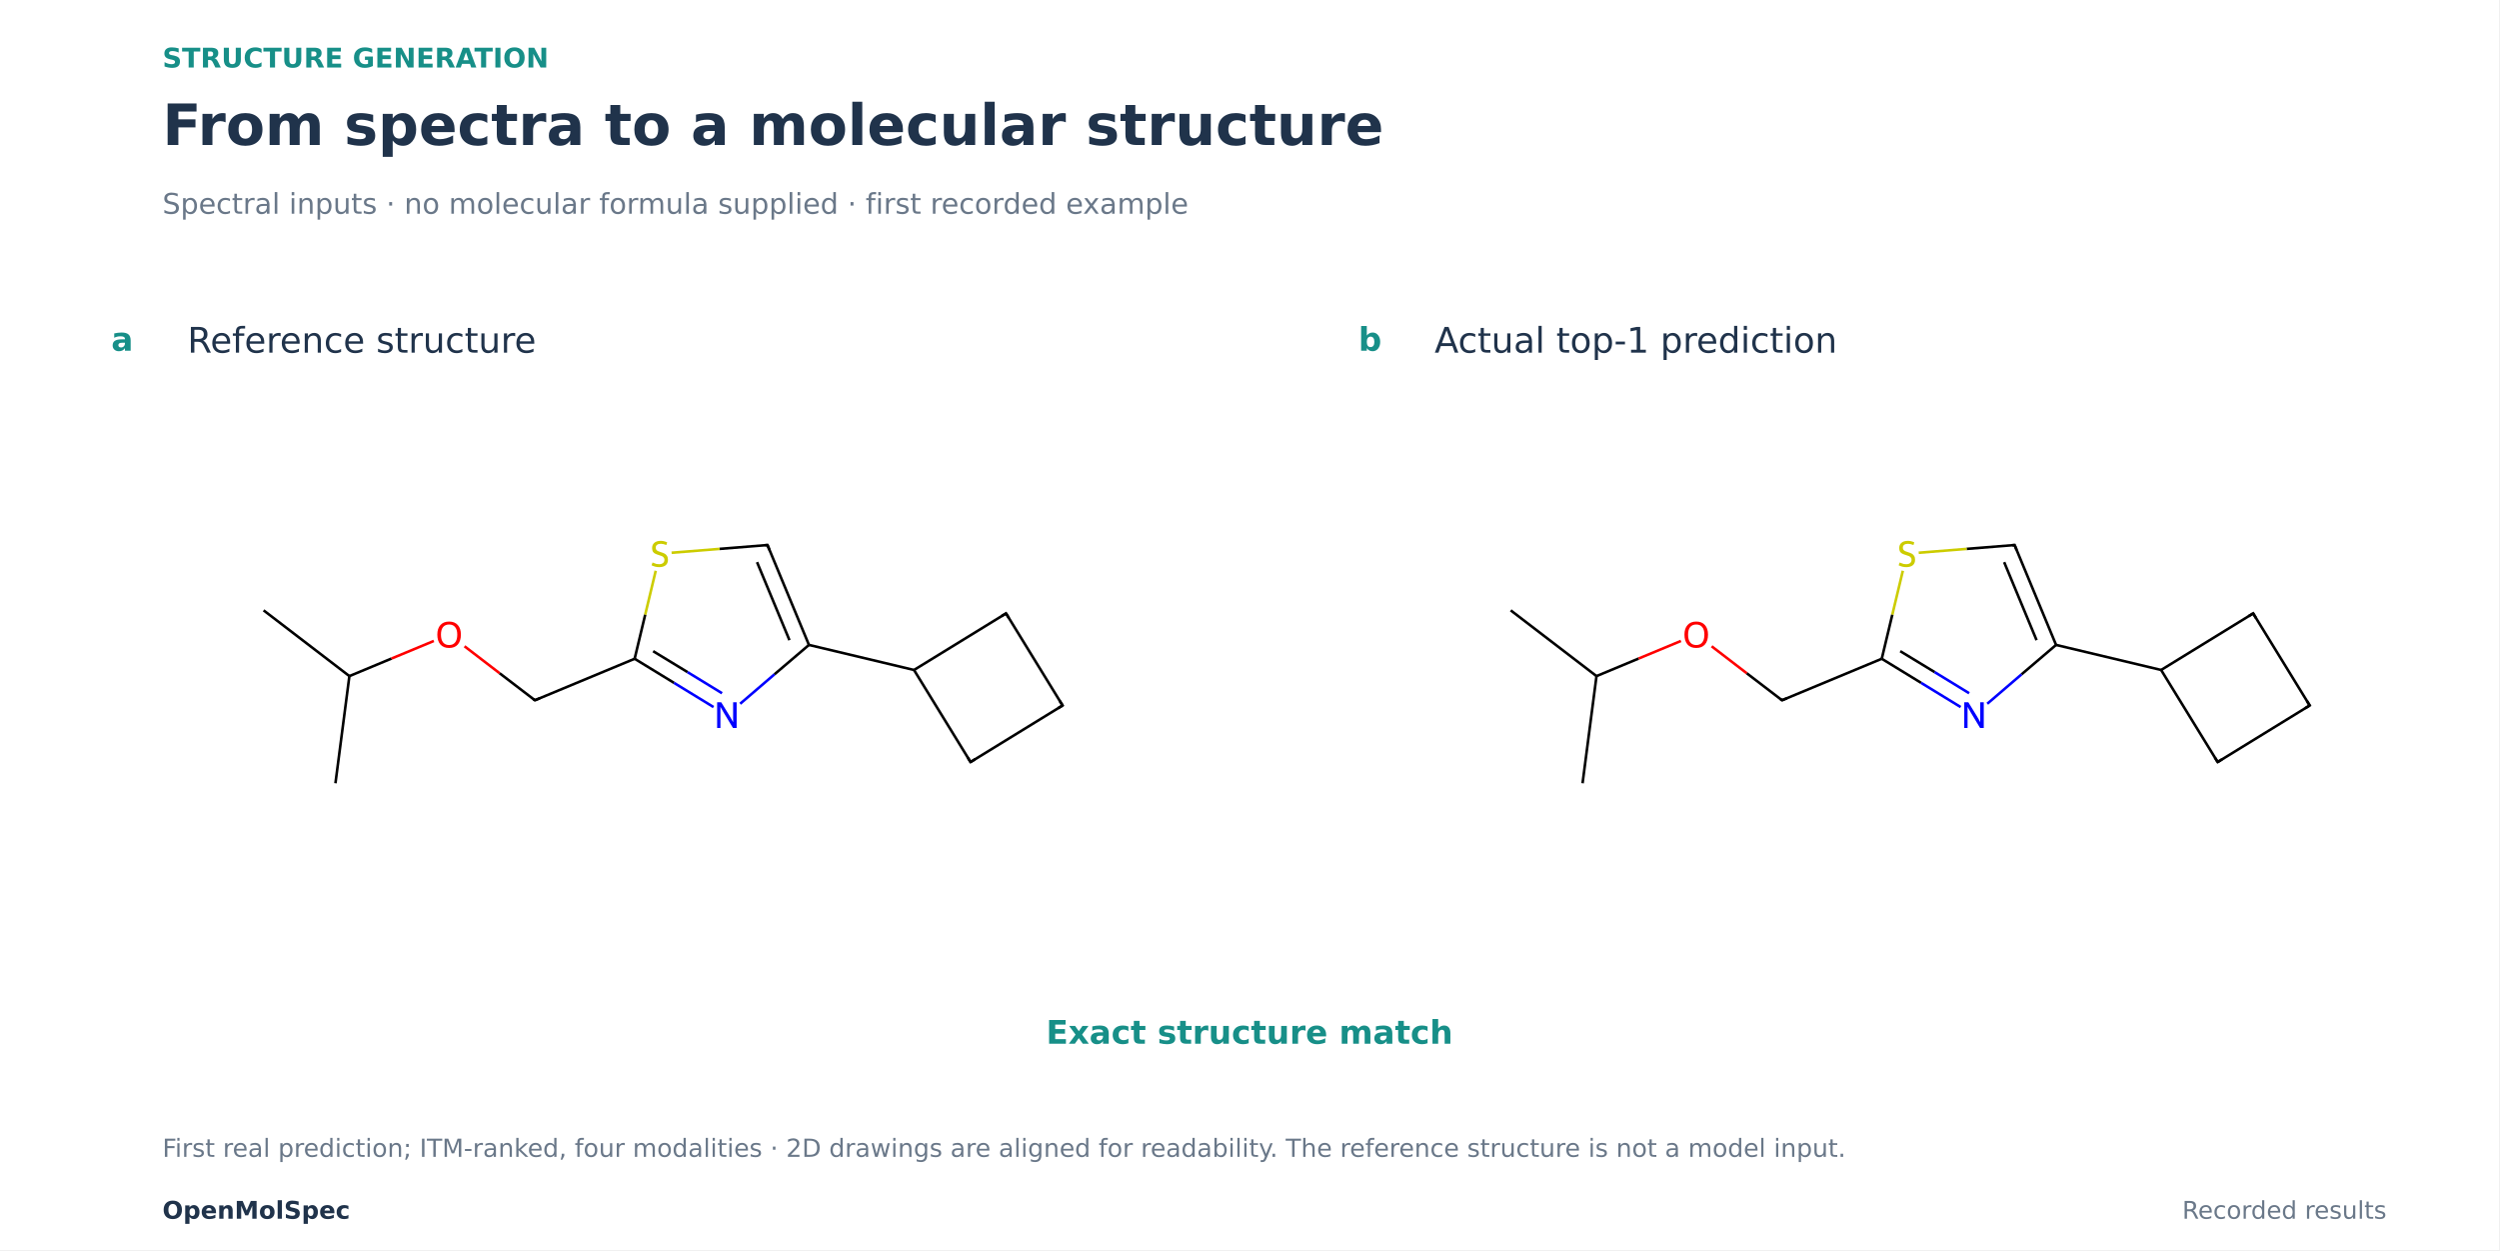
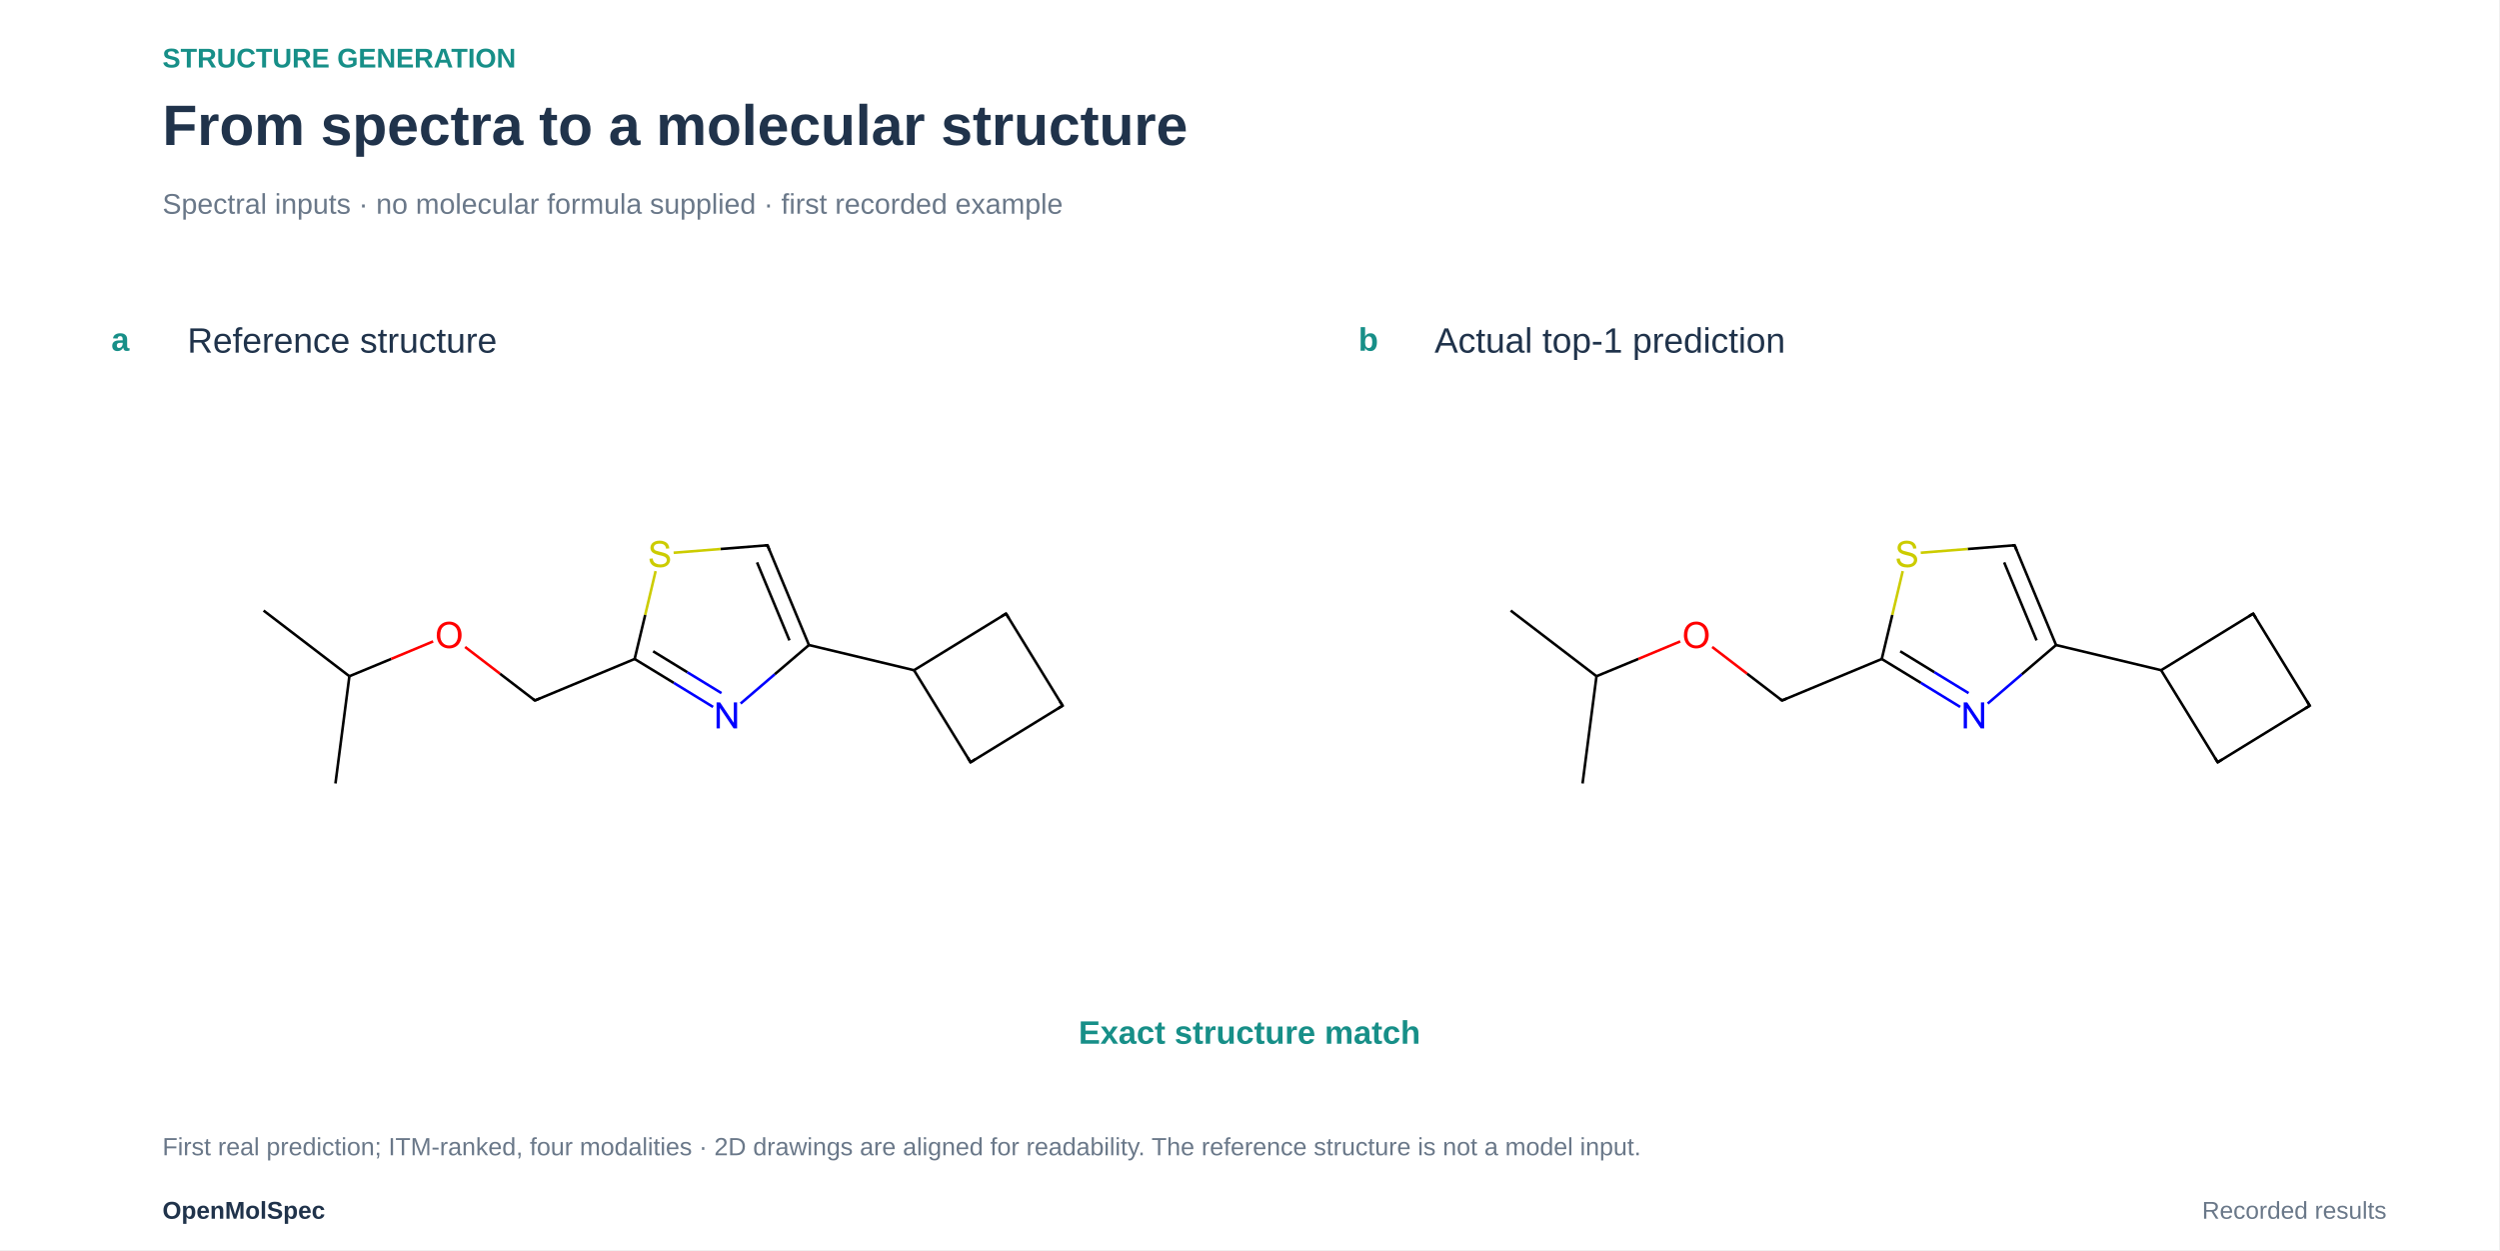
<svg xmlns="http://www.w3.org/2000/svg" width="921.6pt" height="460.8pt" viewBox="0 0 921.6 460.8" version="1.1">
  <defs>
    <style type="text/css">*{stroke-linejoin: round; stroke-linecap: butt}</style>
  </defs>
  <g id="figure_1">
    <g id="patch_1">
      <path d="M 0 460.8  L 921.6 460.8  L 921.6 0  L 0 0  z " style="fill: #ffffff" />
    </g>
    <g id="oms-molecule-0">
      <g clip-path="url(#p1ea74af03d)">
    </g>
      <g id="text_1">
-         <text style="font-weight: 700; font-size: 12px; font-family: 'DejaVu Sans'; text-anchor: start; fill: #178f88" x="41.033" y="129.306" transform="rotate(-0 41.03314 129.3061)">a</text>
+         <text style="font-weight: 700; font-size: 12px; font-family: 'Arial'; text-anchor: start; fill: #178f88" x="41.033" y="129.306" transform="rotate(-0 41.03314 129.3061)">a</text>
      </g>
      <g id="text_2">
-         <text style="font-size: 13px; font-family: 'DejaVu Sans'; text-anchor: start; fill: #20334b" x="69.12" y="130.004" transform="rotate(-0 69.12 130.0036)">Reference structure</text>
+         <text style="font-size: 13px; font-family: 'Arial'; text-anchor: start; fill: #20334b" x="69.12" y="130.004" transform="rotate(-0 69.12 130.0036)">Reference structure</text>
      </g>
      <g transform="translate(69.12 146.0036) scale(0.4179592 0.4179592)">
        <rect style="opacity:1.0;fill:#FFFFFF;stroke:none" width="840.0" height="470.0" x="0.0" y="0.0"> </rect>
-         <path class="bond-0 atom-0 atom-1" d="M 67.2,189.0 L 142.9,247.0" style="fill:none;fill-rule:evenodd;stroke:#000000;stroke-width:2.3px;stroke-linecap:butt;stroke-linejoin:miter;stroke-opacity:1" />
-         <path class="bond-1 atom-1 atom-2" d="M 142.9,247.0 L 130.6,341.5" style="fill:none;fill-rule:evenodd;stroke:#000000;stroke-width:2.3px;stroke-linecap:butt;stroke-linejoin:miter;stroke-opacity:1" />
-         <path class="bond-2 atom-1 atom-3" d="M 142.9,247.0 L 180.1,231.5" style="fill:none;fill-rule:evenodd;stroke:#000000;stroke-width:2.3px;stroke-linecap:butt;stroke-linejoin:miter;stroke-opacity:1" />
-         <path class="bond-2 atom-1 atom-3" d="M 180.1,231.5 L 217.4,216.0" style="fill:none;fill-rule:evenodd;stroke:#FF0000;stroke-width:2.3px;stroke-linecap:butt;stroke-linejoin:miter;stroke-opacity:1" />
-         <path class="bond-3 atom-3 atom-4" d="M 244.5,220.7 L 275.5,244.5" style="fill:none;fill-rule:evenodd;stroke:#FF0000;stroke-width:2.3px;stroke-linecap:butt;stroke-linejoin:miter;stroke-opacity:1" />
-         <path class="bond-3 atom-3 atom-4" d="M 275.5,244.5 L 306.6,268.3" style="fill:none;fill-rule:evenodd;stroke:#000000;stroke-width:2.3px;stroke-linecap:butt;stroke-linejoin:miter;stroke-opacity:1" />
-         <path class="bond-4 atom-4 atom-5" d="M 306.6,268.3 L 394.6,231.7" style="fill:none;fill-rule:evenodd;stroke:#000000;stroke-width:2.3px;stroke-linecap:butt;stroke-linejoin:miter;stroke-opacity:1" />
-         <path class="bond-5 atom-5 atom-6" d="M 394.6,231.7 L 429.4,253.0" style="fill:none;fill-rule:evenodd;stroke:#000000;stroke-width:2.3px;stroke-linecap:butt;stroke-linejoin:miter;stroke-opacity:1" />
-         <path class="bond-5 atom-5 atom-6" d="M 429.4,253.0 L 464.2,274.3" style="fill:none;fill-rule:evenodd;stroke:#0000FF;stroke-width:2.3px;stroke-linecap:butt;stroke-linejoin:miter;stroke-opacity:1" />
-         <path class="bond-5 atom-5 atom-6" d="M 410.9,225.0 L 441.3,243.5" style="fill:none;fill-rule:evenodd;stroke:#000000;stroke-width:2.3px;stroke-linecap:butt;stroke-linejoin:miter;stroke-opacity:1" />
-         <path class="bond-5 atom-5 atom-6" d="M 441.3,243.5 L 471.7,262.1" style="fill:none;fill-rule:evenodd;stroke:#0000FF;stroke-width:2.3px;stroke-linecap:butt;stroke-linejoin:miter;stroke-opacity:1" />
-         <path class="bond-6 atom-6 atom-7" d="M 487.7,271.4 L 518.0,245.4" style="fill:none;fill-rule:evenodd;stroke:#0000FF;stroke-width:2.3px;stroke-linecap:butt;stroke-linejoin:miter;stroke-opacity:1" />
-         <path class="bond-6 atom-6 atom-7" d="M 518.0,245.4 L 548.4,219.5" style="fill:none;fill-rule:evenodd;stroke:#000000;stroke-width:2.3px;stroke-linecap:butt;stroke-linejoin:miter;stroke-opacity:1" />
-         <path class="bond-7 atom-7 atom-8" d="M 548.4,219.5 L 641.1,241.6" style="fill:none;fill-rule:evenodd;stroke:#000000;stroke-width:2.3px;stroke-linecap:butt;stroke-linejoin:miter;stroke-opacity:1" />
-         <path class="bond-8 atom-8 atom-9" d="M 641.1,241.6 L 691.0,322.8" style="fill:none;fill-rule:evenodd;stroke:#000000;stroke-width:2.3px;stroke-linecap:butt;stroke-linejoin:miter;stroke-opacity:1" />
-         <path class="bond-9 atom-9 atom-10" d="M 691.0,322.8 L 772.2,272.9" style="fill:none;fill-rule:evenodd;stroke:#000000;stroke-width:2.3px;stroke-linecap:butt;stroke-linejoin:miter;stroke-opacity:1" />
-         <path class="bond-10 atom-10 atom-11" d="M 772.2,272.9 L 722.3,191.7" style="fill:none;fill-rule:evenodd;stroke:#000000;stroke-width:2.3px;stroke-linecap:butt;stroke-linejoin:miter;stroke-opacity:1" />
-         <path class="bond-11 atom-7 atom-12" d="M 548.4,219.5 L 511.8,131.4" style="fill:none;fill-rule:evenodd;stroke:#000000;stroke-width:2.3px;stroke-linecap:butt;stroke-linejoin:miter;stroke-opacity:1" />
-         <path class="bond-11 atom-7 atom-12" d="M 531.2,215.3 L 502.6,146.5" style="fill:none;fill-rule:evenodd;stroke:#000000;stroke-width:2.3px;stroke-linecap:butt;stroke-linejoin:miter;stroke-opacity:1" />
-         <path class="bond-12 atom-12 atom-13" d="M 511.8,131.4 L 469.5,134.8" style="fill:none;fill-rule:evenodd;stroke:#000000;stroke-width:2.3px;stroke-linecap:butt;stroke-linejoin:miter;stroke-opacity:1" />
-         <path class="bond-12 atom-12 atom-13" d="M 469.5,134.8 L 427.2,138.2" style="fill:none;fill-rule:evenodd;stroke:#CCCC00;stroke-width:2.3px;stroke-linecap:butt;stroke-linejoin:miter;stroke-opacity:1" />
-         <path class="bond-13 atom-13 atom-5" d="M 413.2,154.1 L 403.9,192.9" style="fill:none;fill-rule:evenodd;stroke:#CCCC00;stroke-width:2.3px;stroke-linecap:butt;stroke-linejoin:miter;stroke-opacity:1" />
-         <path class="bond-13 atom-13 atom-5" d="M 403.9,192.9 L 394.6,231.7" style="fill:none;fill-rule:evenodd;stroke:#000000;stroke-width:2.3px;stroke-linecap:butt;stroke-linejoin:miter;stroke-opacity:1" />
-         <path class="bond-14 atom-11 atom-8" d="M 722.3,191.7 L 641.1,241.6" style="fill:none;fill-rule:evenodd;stroke:#000000;stroke-width:2.3px;stroke-linecap:butt;stroke-linejoin:miter;stroke-opacity:1" />
-         <path d="M 305.1,267.1 L 306.6,268.3 L 311.0,266.5" style="fill:none;stroke:#000000;stroke-width:2.3px;stroke-linecap:butt;stroke-linejoin:miter;stroke-miterlimit:10;stroke-opacity:1;" />
-         <path d="M 688.5,318.8 L 691.0,322.8 L 695.0,320.3" style="fill:none;stroke:#000000;stroke-width:2.3px;stroke-linecap:butt;stroke-linejoin:miter;stroke-miterlimit:10;stroke-opacity:1;" />
-         <path d="M 768.1,275.4 L 772.2,272.9 L 769.7,268.9" style="fill:none;stroke:#000000;stroke-width:2.3px;stroke-linecap:butt;stroke-linejoin:miter;stroke-miterlimit:10;stroke-opacity:1;" />
-         <path d="M 724.8,195.8 L 722.3,191.7 L 718.2,194.2" style="fill:none;stroke:#000000;stroke-width:2.3px;stroke-linecap:butt;stroke-linejoin:miter;stroke-miterlimit:10;stroke-opacity:1;" />
-         <path d="M 513.6,135.8 L 511.8,131.4 L 509.7,131.6" style="fill:none;stroke:#000000;stroke-width:2.3px;stroke-linecap:butt;stroke-linejoin:miter;stroke-miterlimit:10;stroke-opacity:1;" />
-         <path class="atom-3" d="M 220.5 210.4 Q 220.5 205.0, 223.2 202.0 Q 225.9 198.9, 230.9 198.9 Q 235.9 198.9, 238.6 202.0 Q 241.3 205.0, 241.3 210.4 Q 241.3 215.9, 238.6 219.1 Q 235.9 222.2, 230.9 222.2 Q 225.9 222.2, 223.2 219.1 Q 220.5 216.0, 220.5 210.4 M 230.9 219.6 Q 234.4 219.6, 236.2 217.3 Q 238.1 215.0, 238.1 210.4 Q 238.1 206.0, 236.2 203.8 Q 234.4 201.5, 230.9 201.5 Q 227.5 201.5, 225.6 203.7 Q 223.7 206.0, 223.7 210.4 Q 223.7 215.0, 225.6 217.3 Q 227.5 219.6, 230.9 219.6 " fill="#FF0000" />
-         <path class="atom-6" d="M 471.0 270.1 L 478.4 282.1 Q 479.1 283.3, 480.3 285.4 Q 481.5 287.6, 481.5 287.7 L 481.5 270.1 L 484.6 270.1 L 484.6 292.8 L 481.4 292.8 L 473.5 279.7 Q 472.6 278.1, 471.6 276.4 Q 470.6 274.6, 470.3 274.1 L 470.3 292.8 L 467.4 292.8 L 467.4 270.1 L 471.0 270.1 " fill="#0000FF" />
-         <path class="atom-13" d="M 410.4 146.8 Q 410.6 146.9, 411.7 147.3 Q 412.7 147.8, 413.9 148.1 Q 415.1 148.3, 416.2 148.3 Q 418.4 148.3, 419.6 147.3 Q 420.9 146.3, 420.9 144.4 Q 420.9 143.2, 420.2 142.4 Q 419.6 141.6, 418.7 141.2 Q 417.7 140.8, 416.1 140.3 Q 414.1 139.7, 412.9 139.1 Q 411.7 138.6, 410.8 137.4 Q 410.0 136.1, 410.0 134.1 Q 410.0 131.2, 411.9 129.5 Q 413.9 127.7, 417.7 127.7 Q 420.3 127.7, 423.3 129.0 L 422.6 131.4 Q 419.8 130.3, 417.8 130.3 Q 415.6 130.3, 414.4 131.2 Q 413.2 132.1, 413.2 133.7 Q 413.2 134.9, 413.8 135.7 Q 414.4 136.4, 415.3 136.8 Q 416.3 137.2, 417.8 137.7 Q 419.8 138.3, 421.1 139.0 Q 422.3 139.6, 423.1 140.9 Q 424.0 142.2, 424.0 144.4 Q 424.0 147.6, 421.9 149.3 Q 419.8 150.9, 416.4 150.9 Q 414.3 150.9, 412.8 150.5 Q 411.3 150.1, 409.5 149.3 L 410.4 146.8 " fill="#CCCC00" />
+         <path class="bond-0 atom-0 atom-1" d="M 67.2,189.2 L 142.9,247.1" style="fill:none;fill-rule:evenodd;stroke:#000000;stroke-width:2.3px;stroke-linecap:butt;stroke-linejoin:miter;stroke-opacity:1" />
+         <path class="bond-1 atom-1 atom-2" d="M 142.9,247.1 L 130.6,341.7" style="fill:none;fill-rule:evenodd;stroke:#000000;stroke-width:2.3px;stroke-linecap:butt;stroke-linejoin:miter;stroke-opacity:1" />
+         <path class="bond-2 atom-1 atom-3" d="M 142.9,247.1 L 179.9,231.8" style="fill:none;fill-rule:evenodd;stroke:#000000;stroke-width:2.3px;stroke-linecap:butt;stroke-linejoin:miter;stroke-opacity:1" />
+         <path class="bond-2 atom-1 atom-3" d="M 179.9,231.8 L 216.8,216.4" style="fill:none;fill-rule:evenodd;stroke:#FF0000;stroke-width:2.3px;stroke-linecap:butt;stroke-linejoin:miter;stroke-opacity:1" />
+         <path class="bond-3 atom-3 atom-4" d="M 245.0,221.3 L 275.8,244.9" style="fill:none;fill-rule:evenodd;stroke:#FF0000;stroke-width:2.3px;stroke-linecap:butt;stroke-linejoin:miter;stroke-opacity:1" />
+         <path class="bond-3 atom-3 atom-4" d="M 275.8,244.9 L 306.6,268.5" style="fill:none;fill-rule:evenodd;stroke:#000000;stroke-width:2.3px;stroke-linecap:butt;stroke-linejoin:miter;stroke-opacity:1" />
+         <path class="bond-4 atom-4 atom-5" d="M 306.6,268.5 L 394.6,231.9" style="fill:none;fill-rule:evenodd;stroke:#000000;stroke-width:2.3px;stroke-linecap:butt;stroke-linejoin:miter;stroke-opacity:1" />
+         <path class="bond-5 atom-5 atom-6" d="M 394.6,231.9 L 429.2,253.0" style="fill:none;fill-rule:evenodd;stroke:#000000;stroke-width:2.3px;stroke-linecap:butt;stroke-linejoin:miter;stroke-opacity:1" />
+         <path class="bond-5 atom-5 atom-6" d="M 429.2,253.0 L 463.8,274.2" style="fill:none;fill-rule:evenodd;stroke:#0000FF;stroke-width:2.3px;stroke-linecap:butt;stroke-linejoin:miter;stroke-opacity:1" />
+         <path class="bond-5 atom-5 atom-6" d="M 410.9,225.1 L 441.1,243.6" style="fill:none;fill-rule:evenodd;stroke:#000000;stroke-width:2.3px;stroke-linecap:butt;stroke-linejoin:miter;stroke-opacity:1" />
+         <path class="bond-5 atom-5 atom-6" d="M 441.1,243.6 L 471.2,262.0" style="fill:none;fill-rule:evenodd;stroke:#0000FF;stroke-width:2.3px;stroke-linecap:butt;stroke-linejoin:miter;stroke-opacity:1" />
+         <path class="bond-6 atom-6 atom-7" d="M 488.1,271.2 L 518.2,245.4" style="fill:none;fill-rule:evenodd;stroke:#0000FF;stroke-width:2.3px;stroke-linecap:butt;stroke-linejoin:miter;stroke-opacity:1" />
+         <path class="bond-6 atom-6 atom-7" d="M 518.2,245.4 L 548.4,219.6" style="fill:none;fill-rule:evenodd;stroke:#000000;stroke-width:2.3px;stroke-linecap:butt;stroke-linejoin:miter;stroke-opacity:1" />
+         <path class="bond-7 atom-7 atom-8" d="M 548.4,219.6 L 641.1,241.8" style="fill:none;fill-rule:evenodd;stroke:#000000;stroke-width:2.3px;stroke-linecap:butt;stroke-linejoin:miter;stroke-opacity:1" />
+         <path class="bond-8 atom-8 atom-9" d="M 641.1,241.8 L 691.0,323.0" style="fill:none;fill-rule:evenodd;stroke:#000000;stroke-width:2.3px;stroke-linecap:butt;stroke-linejoin:miter;stroke-opacity:1" />
+         <path class="bond-9 atom-9 atom-10" d="M 691.0,323.0 L 772.2,273.1" style="fill:none;fill-rule:evenodd;stroke:#000000;stroke-width:2.3px;stroke-linecap:butt;stroke-linejoin:miter;stroke-opacity:1" />
+         <path class="bond-10 atom-10 atom-11" d="M 772.2,273.1 L 722.3,191.9" style="fill:none;fill-rule:evenodd;stroke:#000000;stroke-width:2.3px;stroke-linecap:butt;stroke-linejoin:miter;stroke-opacity:1" />
+         <path class="bond-11 atom-7 atom-12" d="M 548.4,219.6 L 511.8,131.6" style="fill:none;fill-rule:evenodd;stroke:#000000;stroke-width:2.3px;stroke-linecap:butt;stroke-linejoin:miter;stroke-opacity:1" />
+         <path class="bond-11 atom-7 atom-12" d="M 531.2,215.5 L 502.6,146.7" style="fill:none;fill-rule:evenodd;stroke:#000000;stroke-width:2.3px;stroke-linecap:butt;stroke-linejoin:miter;stroke-opacity:1" />
+         <path class="bond-12 atom-12 atom-13" d="M 511.8,131.6 L 470.4,134.9" style="fill:none;fill-rule:evenodd;stroke:#000000;stroke-width:2.3px;stroke-linecap:butt;stroke-linejoin:miter;stroke-opacity:1" />
+         <path class="bond-12 atom-12 atom-13" d="M 470.4,134.9 L 429.0,138.2" style="fill:none;fill-rule:evenodd;stroke:#CCCC00;stroke-width:2.3px;stroke-linecap:butt;stroke-linejoin:miter;stroke-opacity:1" />
+         <path class="bond-13 atom-13 atom-5" d="M 413.1,154.4 L 403.9,193.1" style="fill:none;fill-rule:evenodd;stroke:#CCCC00;stroke-width:2.3px;stroke-linecap:butt;stroke-linejoin:miter;stroke-opacity:1" />
+         <path class="bond-13 atom-13 atom-5" d="M 403.9,193.1 L 394.6,231.9" style="fill:none;fill-rule:evenodd;stroke:#000000;stroke-width:2.3px;stroke-linecap:butt;stroke-linejoin:miter;stroke-opacity:1" />
+         <path class="bond-14 atom-11 atom-8" d="M 722.3,191.9 L 641.1,241.8" style="fill:none;fill-rule:evenodd;stroke:#000000;stroke-width:2.3px;stroke-linecap:butt;stroke-linejoin:miter;stroke-opacity:1" />
+         <path d="M 305.1,267.3 L 306.6,268.5 L 311.0,266.7" style="fill:none;stroke:#000000;stroke-width:2.3px;stroke-linecap:butt;stroke-linejoin:miter;stroke-miterlimit:10;stroke-opacity:1;" />
+         <path d="M 688.5,318.9 L 691.0,323.0 L 695.0,320.5" style="fill:none;stroke:#000000;stroke-width:2.3px;stroke-linecap:butt;stroke-linejoin:miter;stroke-miterlimit:10;stroke-opacity:1;" />
+         <path d="M 768.1,275.6 L 772.2,273.1 L 769.7,269.0" style="fill:none;stroke:#000000;stroke-width:2.3px;stroke-linecap:butt;stroke-linejoin:miter;stroke-miterlimit:10;stroke-opacity:1;" />
+         <path d="M 724.8,195.9 L 722.3,191.9 L 718.2,194.4" style="fill:none;stroke:#000000;stroke-width:2.3px;stroke-linecap:butt;stroke-linejoin:miter;stroke-miterlimit:10;stroke-opacity:1;" />
+         <path d="M 513.6,136.0 L 511.8,131.6 L 509.7,131.8" style="fill:none;stroke:#000000;stroke-width:2.3px;stroke-linecap:butt;stroke-linejoin:miter;stroke-miterlimit:10;stroke-opacity:1;" />
+         <path class="atom-3" d="M 220.0 211.1 Q 220.0 205.3, 223.0 202.1 Q 226.1 198.9, 230.9 198.9 Q 234.1 198.9, 236.6 200.4 Q 239.2 201.9, 240.5 204.6 Q 241.9 207.3, 241.9 210.8 Q 241.9 214.3, 240.5 217.0 Q 239.1 219.8, 236.5 221.2 Q 233.9 222.6, 230.9 222.6 Q 227.7 222.6, 225.1 221.0 Q 222.6 219.5, 221.3 216.8 Q 220.0 214.1, 220.0 211.1 M 223.1 211.1 Q 223.1 215.2, 225.3 217.6 Q 227.5 220.0, 230.9 220.0 Q 234.3 220.0, 236.5 217.6 Q 238.7 215.2, 238.7 210.8 Q 238.7 208.0, 237.8 205.9 Q 236.9 203.8, 235.0 202.7 Q 233.2 201.5, 230.9 201.5 Q 227.7 201.5, 225.4 203.7 Q 223.1 205.9, 223.1 211.1 " fill="#FF0000" />
+         <path class="atom-6" d="M 466.9 293.1 L 466.9 270.2 L 470.0 270.2 L 482.1 288.2 L 482.1 270.2 L 485.0 270.2 L 485.0 293.1 L 481.9 293.1 L 469.8 275.1 L 469.8 293.1 L 466.9 293.1 " fill="#0000FF" />
+         <path class="atom-13" d="M 407.7 143.5 L 410.5 143.2 Q 410.7 145.0, 411.5 146.1 Q 412.2 147.2, 413.8 147.8 Q 415.3 148.5, 417.3 148.5 Q 419.0 148.5, 420.3 148.0 Q 421.7 147.5, 422.3 146.6 Q 423.0 145.7, 423.0 144.6 Q 423.0 143.5, 422.3 142.8 Q 421.7 141.9, 420.3 141.4 Q 419.4 141.0, 416.2 140.3 Q 413.0 139.5, 411.8 138.8 Q 410.1 138.0, 409.3 136.7 Q 408.5 135.4, 408.5 133.9 Q 408.5 132.1, 409.5 130.6 Q 410.5 129.1, 412.4 128.3 Q 414.3 127.5, 416.6 127.5 Q 419.1 127.5, 421.1 128.4 Q 423.0 129.2, 424.1 130.8 Q 425.1 132.4, 425.2 134.4 L 422.3 134.6 Q 422.1 132.4, 420.7 131.3 Q 419.4 130.2, 416.7 130.2 Q 414.0 130.2, 412.7 131.2 Q 411.5 132.2, 411.5 133.7 Q 411.5 134.9, 412.3 135.7 Q 413.2 136.5, 416.9 137.3 Q 420.6 138.2, 422.0 138.8 Q 424.0 139.7, 424.9 141.1 Q 425.9 142.5, 425.9 144.4 Q 425.9 146.2, 424.8 147.8 Q 423.8 149.4, 421.8 150.3 Q 419.9 151.2, 417.4 151.2 Q 414.3 151.2, 412.2 150.3 Q 410.1 149.4, 408.9 147.6 Q 407.7 145.8, 407.7 143.5 " fill="#CCCC00" />
      </g>
    </g>
    <g id="oms-molecule-1">
      <g clip-path="url(#p784720860e)">
    </g>
      <g id="text_3">
-         <text style="font-weight: 700; font-size: 12px; font-family: 'DejaVu Sans'; text-anchor: start; fill: #178f88" x="500.955" y="129.306" transform="rotate(-0 500.9554 129.3061)">b</text>
+         <text style="font-weight: 700; font-size: 12px; font-family: 'Arial'; text-anchor: start; fill: #178f88" x="500.955" y="129.306" transform="rotate(-0 500.9554 129.3061)">b</text>
      </g>
      <g id="text_4">
-         <text style="font-size: 13px; font-family: 'DejaVu Sans'; text-anchor: start; fill: #20334b" x="529.042" y="130.004" transform="rotate(-0 529.0423 130.0036)">Actual top-1 prediction</text>
+         <text style="font-size: 13px; font-family: 'Arial'; text-anchor: start; fill: #20334b" x="529.042" y="130.004" transform="rotate(-0 529.0423 130.0036)">Actual top-1 prediction</text>
      </g>
      <g transform="translate(529.0423 146.0036) scale(0.4179592 0.4179592)">
        <rect style="opacity:1.0;fill:#FFFFFF;stroke:none" width="840.0" height="470.0" x="0.0" y="0.0"> </rect>
-         <path class="bond-0 atom-0 atom-1" d="M 67.2,189.0 L 142.9,247.0" style="fill:none;fill-rule:evenodd;stroke:#000000;stroke-width:2.3px;stroke-linecap:butt;stroke-linejoin:miter;stroke-opacity:1" />
-         <path class="bond-1 atom-1 atom-2" d="M 142.9,247.0 L 130.6,341.5" style="fill:none;fill-rule:evenodd;stroke:#000000;stroke-width:2.3px;stroke-linecap:butt;stroke-linejoin:miter;stroke-opacity:1" />
-         <path class="bond-2 atom-1 atom-3" d="M 142.9,247.0 L 180.1,231.5" style="fill:none;fill-rule:evenodd;stroke:#000000;stroke-width:2.3px;stroke-linecap:butt;stroke-linejoin:miter;stroke-opacity:1" />
-         <path class="bond-2 atom-1 atom-3" d="M 180.1,231.5 L 217.4,216.0" style="fill:none;fill-rule:evenodd;stroke:#FF0000;stroke-width:2.3px;stroke-linecap:butt;stroke-linejoin:miter;stroke-opacity:1" />
-         <path class="bond-3 atom-3 atom-4" d="M 244.5,220.7 L 275.5,244.5" style="fill:none;fill-rule:evenodd;stroke:#FF0000;stroke-width:2.3px;stroke-linecap:butt;stroke-linejoin:miter;stroke-opacity:1" />
-         <path class="bond-3 atom-3 atom-4" d="M 275.5,244.5 L 306.6,268.3" style="fill:none;fill-rule:evenodd;stroke:#000000;stroke-width:2.3px;stroke-linecap:butt;stroke-linejoin:miter;stroke-opacity:1" />
-         <path class="bond-4 atom-4 atom-5" d="M 306.6,268.3 L 394.6,231.7" style="fill:none;fill-rule:evenodd;stroke:#000000;stroke-width:2.3px;stroke-linecap:butt;stroke-linejoin:miter;stroke-opacity:1" />
-         <path class="bond-5 atom-5 atom-6" d="M 394.6,231.7 L 429.4,253.0" style="fill:none;fill-rule:evenodd;stroke:#000000;stroke-width:2.3px;stroke-linecap:butt;stroke-linejoin:miter;stroke-opacity:1" />
-         <path class="bond-5 atom-5 atom-6" d="M 429.4,253.0 L 464.2,274.3" style="fill:none;fill-rule:evenodd;stroke:#0000FF;stroke-width:2.3px;stroke-linecap:butt;stroke-linejoin:miter;stroke-opacity:1" />
-         <path class="bond-5 atom-5 atom-6" d="M 410.9,225.0 L 441.3,243.5" style="fill:none;fill-rule:evenodd;stroke:#000000;stroke-width:2.3px;stroke-linecap:butt;stroke-linejoin:miter;stroke-opacity:1" />
-         <path class="bond-5 atom-5 atom-6" d="M 441.3,243.5 L 471.7,262.1" style="fill:none;fill-rule:evenodd;stroke:#0000FF;stroke-width:2.3px;stroke-linecap:butt;stroke-linejoin:miter;stroke-opacity:1" />
-         <path class="bond-6 atom-6 atom-7" d="M 487.7,271.4 L 518.0,245.4" style="fill:none;fill-rule:evenodd;stroke:#0000FF;stroke-width:2.3px;stroke-linecap:butt;stroke-linejoin:miter;stroke-opacity:1" />
-         <path class="bond-6 atom-6 atom-7" d="M 518.0,245.4 L 548.4,219.5" style="fill:none;fill-rule:evenodd;stroke:#000000;stroke-width:2.3px;stroke-linecap:butt;stroke-linejoin:miter;stroke-opacity:1" />
-         <path class="bond-7 atom-7 atom-8" d="M 548.4,219.5 L 641.1,241.6" style="fill:none;fill-rule:evenodd;stroke:#000000;stroke-width:2.3px;stroke-linecap:butt;stroke-linejoin:miter;stroke-opacity:1" />
-         <path class="bond-8 atom-8 atom-9" d="M 641.1,241.6 L 691.0,322.8" style="fill:none;fill-rule:evenodd;stroke:#000000;stroke-width:2.3px;stroke-linecap:butt;stroke-linejoin:miter;stroke-opacity:1" />
-         <path class="bond-9 atom-9 atom-10" d="M 691.0,322.8 L 772.2,272.9" style="fill:none;fill-rule:evenodd;stroke:#000000;stroke-width:2.3px;stroke-linecap:butt;stroke-linejoin:miter;stroke-opacity:1" />
-         <path class="bond-10 atom-10 atom-11" d="M 772.2,272.9 L 722.3,191.7" style="fill:none;fill-rule:evenodd;stroke:#000000;stroke-width:2.3px;stroke-linecap:butt;stroke-linejoin:miter;stroke-opacity:1" />
-         <path class="bond-11 atom-7 atom-12" d="M 548.4,219.5 L 511.8,131.4" style="fill:none;fill-rule:evenodd;stroke:#000000;stroke-width:2.3px;stroke-linecap:butt;stroke-linejoin:miter;stroke-opacity:1" />
-         <path class="bond-11 atom-7 atom-12" d="M 531.2,215.3 L 502.6,146.5" style="fill:none;fill-rule:evenodd;stroke:#000000;stroke-width:2.3px;stroke-linecap:butt;stroke-linejoin:miter;stroke-opacity:1" />
-         <path class="bond-12 atom-12 atom-13" d="M 511.8,131.4 L 469.5,134.8" style="fill:none;fill-rule:evenodd;stroke:#000000;stroke-width:2.3px;stroke-linecap:butt;stroke-linejoin:miter;stroke-opacity:1" />
-         <path class="bond-12 atom-12 atom-13" d="M 469.5,134.8 L 427.2,138.2" style="fill:none;fill-rule:evenodd;stroke:#CCCC00;stroke-width:2.3px;stroke-linecap:butt;stroke-linejoin:miter;stroke-opacity:1" />
-         <path class="bond-13 atom-13 atom-5" d="M 413.2,154.1 L 403.9,192.9" style="fill:none;fill-rule:evenodd;stroke:#CCCC00;stroke-width:2.3px;stroke-linecap:butt;stroke-linejoin:miter;stroke-opacity:1" />
-         <path class="bond-13 atom-13 atom-5" d="M 403.9,192.9 L 394.6,231.7" style="fill:none;fill-rule:evenodd;stroke:#000000;stroke-width:2.3px;stroke-linecap:butt;stroke-linejoin:miter;stroke-opacity:1" />
-         <path class="bond-14 atom-11 atom-8" d="M 722.3,191.7 L 641.1,241.6" style="fill:none;fill-rule:evenodd;stroke:#000000;stroke-width:2.3px;stroke-linecap:butt;stroke-linejoin:miter;stroke-opacity:1" />
-         <path d="M 305.1,267.1 L 306.6,268.3 L 311.0,266.5" style="fill:none;stroke:#000000;stroke-width:2.3px;stroke-linecap:butt;stroke-linejoin:miter;stroke-miterlimit:10;stroke-opacity:1;" />
-         <path d="M 688.5,318.8 L 691.0,322.8 L 695.0,320.3" style="fill:none;stroke:#000000;stroke-width:2.3px;stroke-linecap:butt;stroke-linejoin:miter;stroke-miterlimit:10;stroke-opacity:1;" />
-         <path d="M 768.1,275.4 L 772.2,272.9 L 769.7,268.9" style="fill:none;stroke:#000000;stroke-width:2.3px;stroke-linecap:butt;stroke-linejoin:miter;stroke-miterlimit:10;stroke-opacity:1;" />
-         <path d="M 724.8,195.8 L 722.3,191.7 L 718.2,194.2" style="fill:none;stroke:#000000;stroke-width:2.3px;stroke-linecap:butt;stroke-linejoin:miter;stroke-miterlimit:10;stroke-opacity:1;" />
-         <path d="M 513.6,135.8 L 511.8,131.4 L 509.7,131.6" style="fill:none;stroke:#000000;stroke-width:2.3px;stroke-linecap:butt;stroke-linejoin:miter;stroke-miterlimit:10;stroke-opacity:1;" />
-         <path class="atom-3" d="M 220.5 210.4 Q 220.5 205.0, 223.2 202.0 Q 225.9 198.9, 230.9 198.9 Q 235.9 198.9, 238.6 202.0 Q 241.3 205.0, 241.3 210.4 Q 241.3 215.9, 238.6 219.1 Q 235.9 222.2, 230.9 222.2 Q 225.9 222.2, 223.2 219.1 Q 220.5 216.0, 220.5 210.4 M 230.9 219.6 Q 234.4 219.6, 236.2 217.3 Q 238.1 215.0, 238.1 210.4 Q 238.1 206.0, 236.2 203.8 Q 234.4 201.5, 230.9 201.5 Q 227.5 201.5, 225.6 203.7 Q 223.7 206.0, 223.7 210.4 Q 223.7 215.0, 225.6 217.3 Q 227.5 219.6, 230.9 219.6 " fill="#FF0000" />
-         <path class="atom-6" d="M 471.0 270.1 L 478.4 282.1 Q 479.1 283.3, 480.3 285.4 Q 481.5 287.6, 481.5 287.7 L 481.5 270.1 L 484.6 270.1 L 484.6 292.8 L 481.4 292.8 L 473.5 279.7 Q 472.6 278.1, 471.6 276.4 Q 470.6 274.6, 470.3 274.1 L 470.3 292.8 L 467.4 292.8 L 467.4 270.1 L 471.0 270.1 " fill="#0000FF" />
-         <path class="atom-13" d="M 410.4 146.8 Q 410.6 146.9, 411.7 147.3 Q 412.7 147.8, 413.9 148.1 Q 415.1 148.3, 416.2 148.3 Q 418.4 148.3, 419.6 147.3 Q 420.9 146.3, 420.9 144.4 Q 420.9 143.2, 420.2 142.4 Q 419.6 141.6, 418.7 141.2 Q 417.7 140.8, 416.1 140.3 Q 414.1 139.7, 412.9 139.1 Q 411.7 138.6, 410.8 137.4 Q 410.0 136.1, 410.0 134.1 Q 410.0 131.2, 411.9 129.5 Q 413.9 127.7, 417.7 127.7 Q 420.3 127.7, 423.3 129.0 L 422.6 131.4 Q 419.8 130.3, 417.8 130.3 Q 415.6 130.3, 414.4 131.2 Q 413.2 132.1, 413.2 133.7 Q 413.2 134.9, 413.8 135.7 Q 414.4 136.4, 415.3 136.8 Q 416.3 137.2, 417.8 137.7 Q 419.8 138.3, 421.1 139.0 Q 422.3 139.6, 423.1 140.9 Q 424.0 142.2, 424.0 144.4 Q 424.0 147.6, 421.9 149.3 Q 419.8 150.9, 416.4 150.9 Q 414.3 150.9, 412.8 150.5 Q 411.3 150.1, 409.5 149.3 L 410.4 146.8 " fill="#CCCC00" />
+         <path class="bond-0 atom-0 atom-1" d="M 67.2,189.2 L 142.9,247.1" style="fill:none;fill-rule:evenodd;stroke:#000000;stroke-width:2.3px;stroke-linecap:butt;stroke-linejoin:miter;stroke-opacity:1" />
+         <path class="bond-1 atom-1 atom-2" d="M 142.9,247.1 L 130.6,341.7" style="fill:none;fill-rule:evenodd;stroke:#000000;stroke-width:2.3px;stroke-linecap:butt;stroke-linejoin:miter;stroke-opacity:1" />
+         <path class="bond-2 atom-1 atom-3" d="M 142.9,247.1 L 179.9,231.8" style="fill:none;fill-rule:evenodd;stroke:#000000;stroke-width:2.3px;stroke-linecap:butt;stroke-linejoin:miter;stroke-opacity:1" />
+         <path class="bond-2 atom-1 atom-3" d="M 179.9,231.8 L 216.8,216.4" style="fill:none;fill-rule:evenodd;stroke:#FF0000;stroke-width:2.3px;stroke-linecap:butt;stroke-linejoin:miter;stroke-opacity:1" />
+         <path class="bond-3 atom-3 atom-4" d="M 245.0,221.3 L 275.8,244.9" style="fill:none;fill-rule:evenodd;stroke:#FF0000;stroke-width:2.3px;stroke-linecap:butt;stroke-linejoin:miter;stroke-opacity:1" />
+         <path class="bond-3 atom-3 atom-4" d="M 275.8,244.9 L 306.6,268.5" style="fill:none;fill-rule:evenodd;stroke:#000000;stroke-width:2.3px;stroke-linecap:butt;stroke-linejoin:miter;stroke-opacity:1" />
+         <path class="bond-4 atom-4 atom-5" d="M 306.6,268.5 L 394.6,231.9" style="fill:none;fill-rule:evenodd;stroke:#000000;stroke-width:2.3px;stroke-linecap:butt;stroke-linejoin:miter;stroke-opacity:1" />
+         <path class="bond-5 atom-5 atom-6" d="M 394.6,231.9 L 429.2,253.0" style="fill:none;fill-rule:evenodd;stroke:#000000;stroke-width:2.3px;stroke-linecap:butt;stroke-linejoin:miter;stroke-opacity:1" />
+         <path class="bond-5 atom-5 atom-6" d="M 429.2,253.0 L 463.8,274.2" style="fill:none;fill-rule:evenodd;stroke:#0000FF;stroke-width:2.3px;stroke-linecap:butt;stroke-linejoin:miter;stroke-opacity:1" />
+         <path class="bond-5 atom-5 atom-6" d="M 410.9,225.1 L 441.1,243.6" style="fill:none;fill-rule:evenodd;stroke:#000000;stroke-width:2.3px;stroke-linecap:butt;stroke-linejoin:miter;stroke-opacity:1" />
+         <path class="bond-5 atom-5 atom-6" d="M 441.1,243.6 L 471.2,262.0" style="fill:none;fill-rule:evenodd;stroke:#0000FF;stroke-width:2.3px;stroke-linecap:butt;stroke-linejoin:miter;stroke-opacity:1" />
+         <path class="bond-6 atom-6 atom-7" d="M 488.1,271.2 L 518.2,245.4" style="fill:none;fill-rule:evenodd;stroke:#0000FF;stroke-width:2.3px;stroke-linecap:butt;stroke-linejoin:miter;stroke-opacity:1" />
+         <path class="bond-6 atom-6 atom-7" d="M 518.2,245.4 L 548.4,219.6" style="fill:none;fill-rule:evenodd;stroke:#000000;stroke-width:2.3px;stroke-linecap:butt;stroke-linejoin:miter;stroke-opacity:1" />
+         <path class="bond-7 atom-7 atom-8" d="M 548.4,219.6 L 641.1,241.8" style="fill:none;fill-rule:evenodd;stroke:#000000;stroke-width:2.3px;stroke-linecap:butt;stroke-linejoin:miter;stroke-opacity:1" />
+         <path class="bond-8 atom-8 atom-9" d="M 641.1,241.8 L 691.0,323.0" style="fill:none;fill-rule:evenodd;stroke:#000000;stroke-width:2.3px;stroke-linecap:butt;stroke-linejoin:miter;stroke-opacity:1" />
+         <path class="bond-9 atom-9 atom-10" d="M 691.0,323.0 L 772.2,273.1" style="fill:none;fill-rule:evenodd;stroke:#000000;stroke-width:2.3px;stroke-linecap:butt;stroke-linejoin:miter;stroke-opacity:1" />
+         <path class="bond-10 atom-10 atom-11" d="M 772.2,273.1 L 722.3,191.9" style="fill:none;fill-rule:evenodd;stroke:#000000;stroke-width:2.3px;stroke-linecap:butt;stroke-linejoin:miter;stroke-opacity:1" />
+         <path class="bond-11 atom-7 atom-12" d="M 548.4,219.6 L 511.8,131.6" style="fill:none;fill-rule:evenodd;stroke:#000000;stroke-width:2.3px;stroke-linecap:butt;stroke-linejoin:miter;stroke-opacity:1" />
+         <path class="bond-11 atom-7 atom-12" d="M 531.2,215.5 L 502.6,146.7" style="fill:none;fill-rule:evenodd;stroke:#000000;stroke-width:2.3px;stroke-linecap:butt;stroke-linejoin:miter;stroke-opacity:1" />
+         <path class="bond-12 atom-12 atom-13" d="M 511.8,131.6 L 470.4,134.9" style="fill:none;fill-rule:evenodd;stroke:#000000;stroke-width:2.3px;stroke-linecap:butt;stroke-linejoin:miter;stroke-opacity:1" />
+         <path class="bond-12 atom-12 atom-13" d="M 470.4,134.9 L 429.0,138.2" style="fill:none;fill-rule:evenodd;stroke:#CCCC00;stroke-width:2.3px;stroke-linecap:butt;stroke-linejoin:miter;stroke-opacity:1" />
+         <path class="bond-13 atom-13 atom-5" d="M 413.1,154.4 L 403.9,193.1" style="fill:none;fill-rule:evenodd;stroke:#CCCC00;stroke-width:2.3px;stroke-linecap:butt;stroke-linejoin:miter;stroke-opacity:1" />
+         <path class="bond-13 atom-13 atom-5" d="M 403.9,193.1 L 394.6,231.9" style="fill:none;fill-rule:evenodd;stroke:#000000;stroke-width:2.3px;stroke-linecap:butt;stroke-linejoin:miter;stroke-opacity:1" />
+         <path class="bond-14 atom-11 atom-8" d="M 722.3,191.9 L 641.1,241.8" style="fill:none;fill-rule:evenodd;stroke:#000000;stroke-width:2.3px;stroke-linecap:butt;stroke-linejoin:miter;stroke-opacity:1" />
+         <path d="M 305.1,267.3 L 306.6,268.5 L 311.0,266.7" style="fill:none;stroke:#000000;stroke-width:2.3px;stroke-linecap:butt;stroke-linejoin:miter;stroke-miterlimit:10;stroke-opacity:1;" />
+         <path d="M 688.5,318.9 L 691.0,323.0 L 695.0,320.5" style="fill:none;stroke:#000000;stroke-width:2.3px;stroke-linecap:butt;stroke-linejoin:miter;stroke-miterlimit:10;stroke-opacity:1;" />
+         <path d="M 768.1,275.6 L 772.2,273.1 L 769.7,269.0" style="fill:none;stroke:#000000;stroke-width:2.3px;stroke-linecap:butt;stroke-linejoin:miter;stroke-miterlimit:10;stroke-opacity:1;" />
+         <path d="M 724.8,195.9 L 722.3,191.9 L 718.2,194.4" style="fill:none;stroke:#000000;stroke-width:2.3px;stroke-linecap:butt;stroke-linejoin:miter;stroke-miterlimit:10;stroke-opacity:1;" />
+         <path d="M 513.6,136.0 L 511.8,131.6 L 509.7,131.8" style="fill:none;stroke:#000000;stroke-width:2.3px;stroke-linecap:butt;stroke-linejoin:miter;stroke-miterlimit:10;stroke-opacity:1;" />
+         <path class="atom-3" d="M 220.0 211.1 Q 220.0 205.3, 223.0 202.1 Q 226.1 198.9, 230.9 198.9 Q 234.1 198.9, 236.6 200.4 Q 239.2 201.9, 240.5 204.6 Q 241.9 207.3, 241.9 210.8 Q 241.9 214.3, 240.5 217.0 Q 239.1 219.8, 236.5 221.2 Q 233.9 222.6, 230.9 222.6 Q 227.7 222.6, 225.1 221.0 Q 222.6 219.5, 221.3 216.8 Q 220.0 214.1, 220.0 211.1 M 223.1 211.1 Q 223.1 215.2, 225.3 217.6 Q 227.5 220.0, 230.9 220.0 Q 234.3 220.0, 236.5 217.6 Q 238.7 215.2, 238.7 210.8 Q 238.7 208.0, 237.8 205.9 Q 236.9 203.8, 235.0 202.7 Q 233.2 201.5, 230.9 201.5 Q 227.7 201.5, 225.4 203.7 Q 223.1 205.9, 223.1 211.1 " fill="#FF0000" />
+         <path class="atom-6" d="M 466.9 293.1 L 466.9 270.2 L 470.0 270.2 L 482.1 288.2 L 482.1 270.2 L 485.0 270.2 L 485.0 293.1 L 481.9 293.1 L 469.8 275.1 L 469.8 293.1 L 466.9 293.1 " fill="#0000FF" />
+         <path class="atom-13" d="M 407.7 143.5 L 410.5 143.2 Q 410.7 145.0, 411.5 146.1 Q 412.2 147.2, 413.8 147.8 Q 415.3 148.5, 417.3 148.5 Q 419.0 148.5, 420.3 148.0 Q 421.7 147.5, 422.3 146.6 Q 423.0 145.7, 423.0 144.6 Q 423.0 143.5, 422.3 142.8 Q 421.7 141.9, 420.3 141.4 Q 419.4 141.0, 416.2 140.3 Q 413.0 139.5, 411.8 138.8 Q 410.1 138.0, 409.3 136.7 Q 408.5 135.4, 408.5 133.9 Q 408.5 132.1, 409.5 130.6 Q 410.5 129.1, 412.4 128.3 Q 414.3 127.5, 416.6 127.5 Q 419.1 127.5, 421.1 128.4 Q 423.0 129.2, 424.1 130.8 Q 425.1 132.4, 425.2 134.4 L 422.3 134.6 Q 422.1 132.4, 420.7 131.3 Q 419.4 130.2, 416.7 130.2 Q 414.0 130.2, 412.7 131.2 Q 411.5 132.2, 411.5 133.7 Q 411.5 134.9, 412.3 135.7 Q 413.2 136.5, 416.9 137.3 Q 420.6 138.2, 422.0 138.8 Q 424.0 139.7, 424.9 141.1 Q 425.9 142.5, 425.9 144.4 Q 425.9 146.2, 424.8 147.8 Q 423.8 149.4, 421.8 150.3 Q 419.9 151.2, 417.4 151.2 Q 414.3 151.2, 412.2 150.3 Q 410.1 149.4, 408.9 147.6 Q 407.7 145.8, 407.7 143.5 " fill="#CCCC00" />
      </g>
    </g>
    <g id="text_5">
-       <text style="font-weight: 700; font-size: 10px; font-family: 'DejaVu Sans'; text-anchor: start; fill: #178f88" x="59.904" y="24.883" transform="rotate(-0 59.904 24.8832)">STRUCTURE GENERATION</text>
+       <text style="font-weight: 700; font-size: 10px; font-family: 'Arial'; text-anchor: start; fill: #178f88" x="59.904" y="24.883" transform="rotate(-0 59.904 24.8832)">STRUCTURE GENERATION</text>
    </g>
    <g id="text_6">
-       <text style="font-weight: 700; font-size: 21px; font-family: 'DejaVu Sans'; text-anchor: start; fill: #20334b" x="59.904" y="53.453" transform="rotate(-0 59.904 53.4528)">From spectra to a molecular structure</text>
+       <text style="font-weight: 700; font-size: 21px; font-family: 'Arial'; text-anchor: start; fill: #20334b" x="59.904" y="53.453" transform="rotate(-0 59.904 53.4528)">From spectra to a molecular structure</text>
    </g>
    <g id="text_7">
-       <text style="font-size: 10.5px; font-family: 'DejaVu Sans'; text-anchor: start; fill: #6a7889" x="59.904" y="78.797" transform="rotate(-0 59.904 78.7968)">Spectral inputs · no molecular formula supplied · first recorded example</text>
+       <text style="font-size: 10.5px; font-family: 'Arial'; text-anchor: start; fill: #6a7889" x="59.904" y="78.797" transform="rotate(-0 59.904 78.7968)">Spectral inputs · no molecular formula supplied · first recorded example</text>
    </g>
    <g id="text_8">
-       <text style="font-weight: 700; font-size: 12px; font-family: 'DejaVu Sans'; text-anchor: middle; fill: #178f88" x="460.8" y="384.768" transform="rotate(-0 460.8 384.768)">Exact structure match</text>
+       <text style="font-weight: 700; font-size: 12px; font-family: 'Arial'; text-anchor: middle; fill: #178f88" x="460.8" y="384.768" transform="rotate(-0 460.8 384.768)">Exact structure match</text>
    </g>
    <g id="text_9">
-       <text style="font-size: 9.2px; font-family: 'DejaVu Sans'; text-anchor: start; fill: #6a7889" x="59.904" y="426.463" transform="rotate(-0 59.904 426.4626)">First real prediction; ITM-ranked, four modalities · 2D drawings are aligned for readability. The reference structure is not a model input.</text>
+       <text style="font-size: 9.2px; font-family: 'Arial'; text-anchor: start; fill: #6a7889" x="59.904" y="425.88" transform="rotate(-0 59.904 425.88)">First real prediction; ITM-ranked, four modalities · 2D drawings are aligned for readability. The reference structure is not a model input.</text>
    </g>
    <g id="text_10">
-       <text style="font-weight: 700; font-size: 9px; font-family: 'DejaVu Sans'; text-anchor: start; fill: #20334b" x="59.904" y="449.28" transform="rotate(-0 59.904 449.28)">OpenMolSpec</text>
+       <text style="font-weight: 700; font-size: 9px; font-family: 'Arial'; text-anchor: start; fill: #20334b" x="59.904" y="449.28" transform="rotate(-0 59.904 449.28)">OpenMolSpec</text>
    </g>
    <g id="text_11">
-       <text style="font-size: 9px; font-family: 'DejaVu Sans'; text-anchor: end; fill: #6a7889" x="880.128" y="449.28" transform="rotate(-0 880.128 449.28)">Recorded results</text>
+       <text style="font-size: 9px; font-family: 'Arial'; text-anchor: end; fill: #6a7889" x="880.128" y="449.28" transform="rotate(-0 880.128 449.28)">Recorded results</text>
    </g>
  </g>
  <defs>
    <clipPath id="p1ea74af03d">
      <rect x="69.12" y="146.004" width="351.086" height="196.441" />
    </clipPath>
    <clipPath id="p784720860e">
      <rect x="529.042" y="146.004" width="351.086" height="196.441" />
    </clipPath>
  </defs>
</svg>
